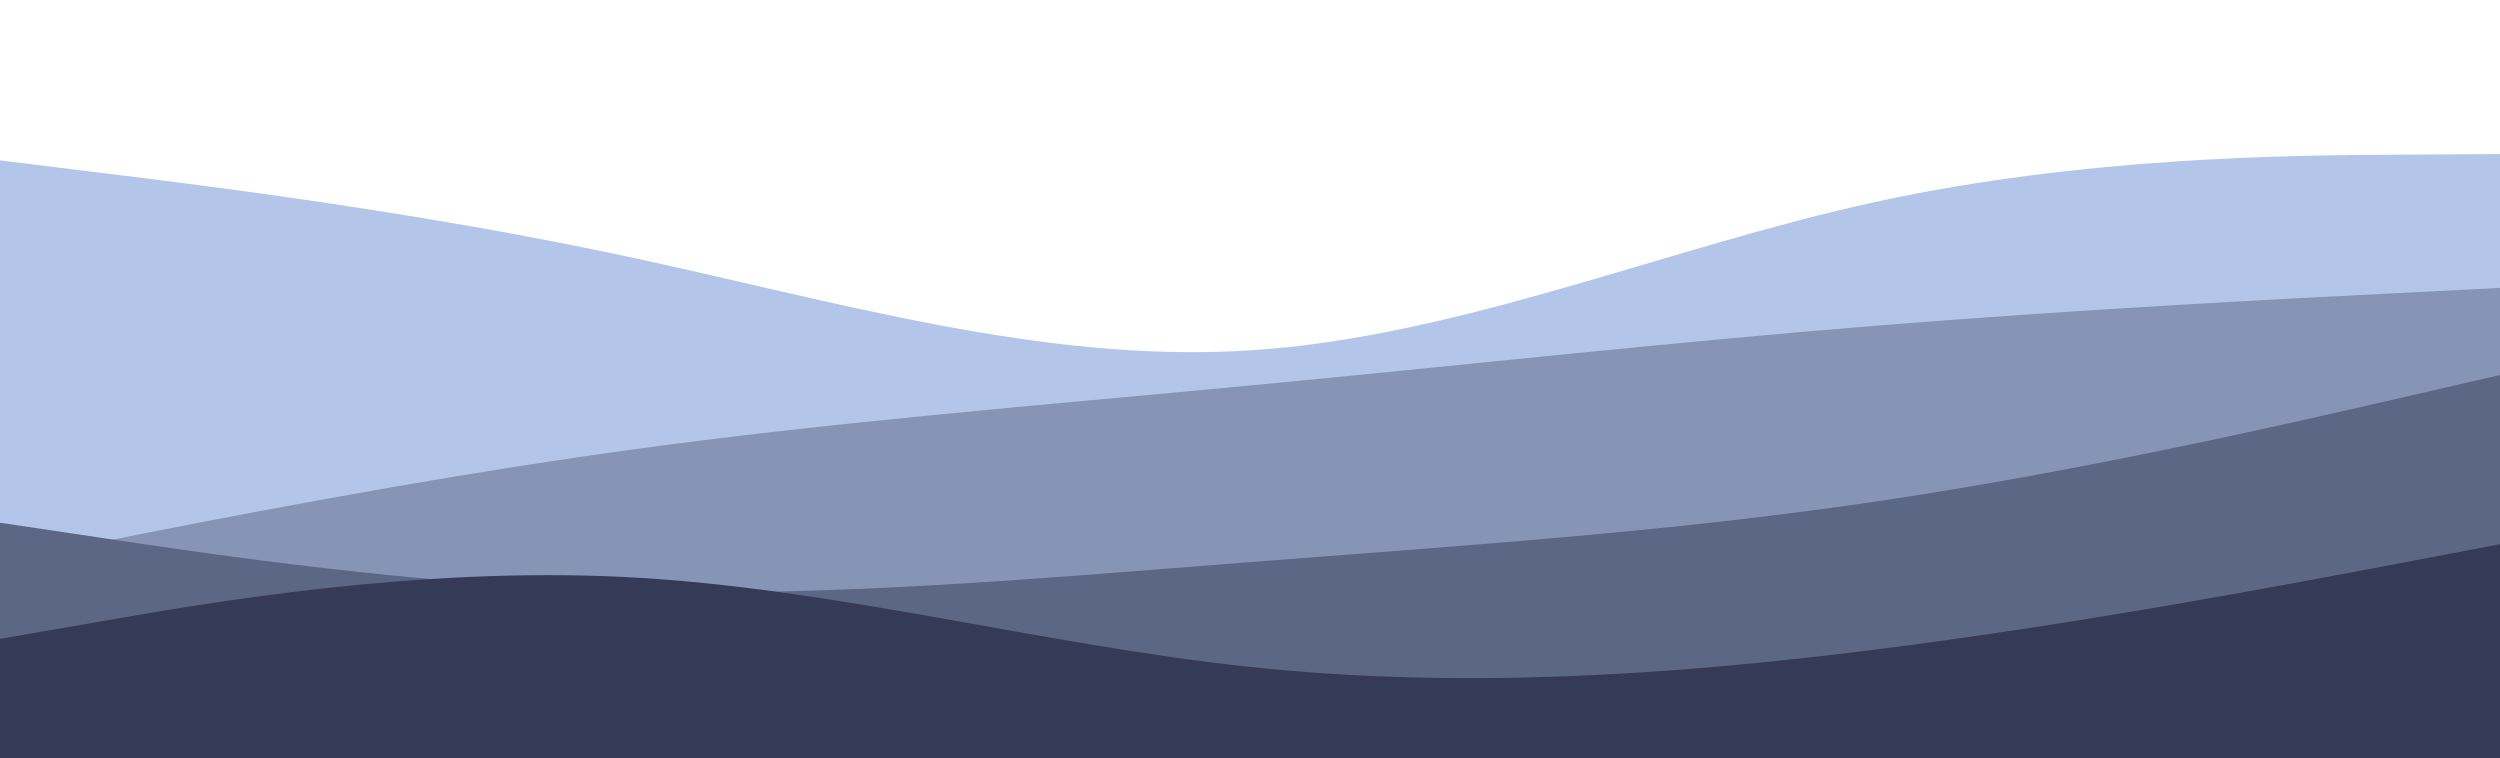
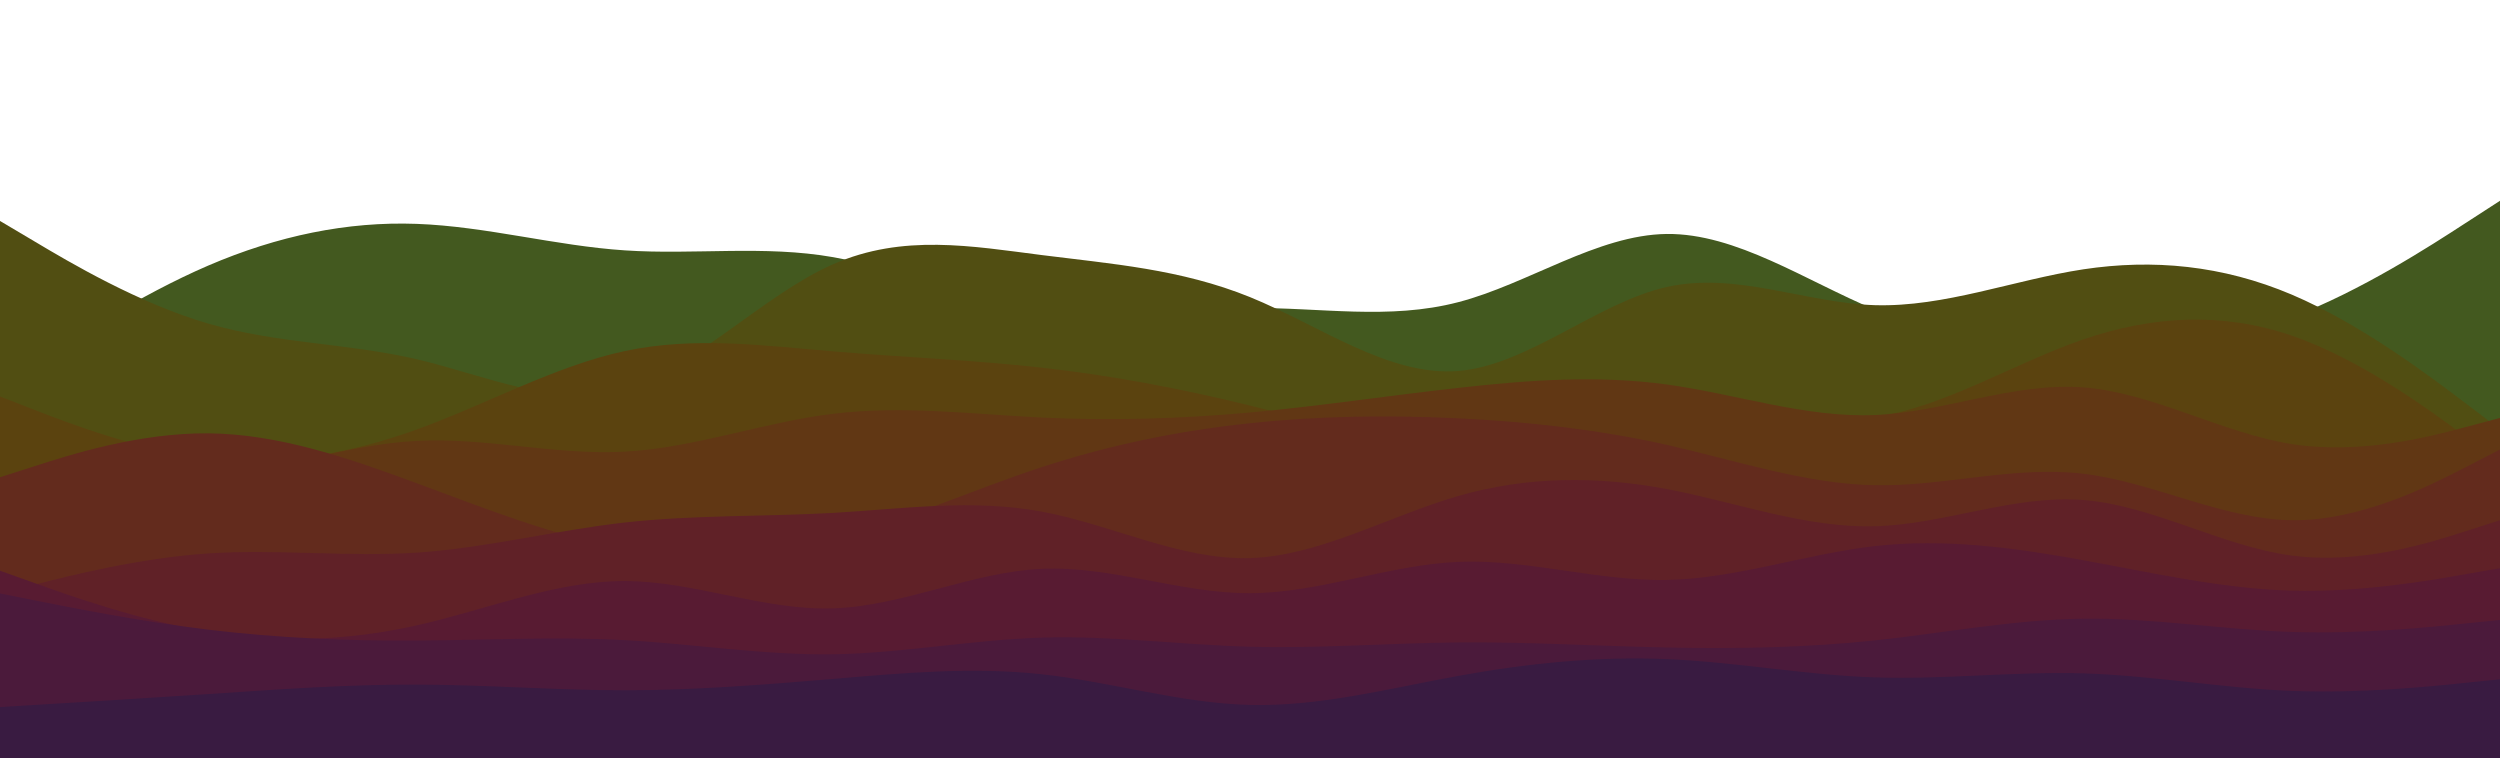
<svg xmlns="http://www.w3.org/2000/svg" id="visual" viewBox="0 0 1980 600" width="1980" height="600" version="1.1">
-   <path d="M0 127L82.5 137.2C165 147.3 330 167.7 495 202.8C660 238 825 288 990 277.5C1155 267 1320 196 1485 160C1650 124 1815 123 1897.5 122.5L1980 122L1980 601L1897.5 601C1815 601 1650 601 1485 601C1320 601 1155 601 990 601C825 601 660 601 495 601C330 601 165 601 82.5 601L0 601Z" fill="#b3c6e9" />
-   <path d="M0 445L82.5 428.7C165 412.3 330 379.7 495 356.8C660 334 825 321 990 305.3C1155 289.7 1320 271.3 1485 258C1650 244.7 1815 236.3 1897.5 232.2L1980 228L1980 601L1897.5 601C1815 601 1650 601 1485 601C1320 601 1155 601 990 601C825 601 660 601 495 601C330 601 165 601 82.5 601L0 601Z" fill="#8695b6" />
-   <path d="M0 414L82.5 426.3C165 438.7 330 463.3 495 468.2C660 473 825 458 990 445.2C1155 432.3 1320 421.7 1485 397.3C1650 373 1815 335 1897.5 316L1980 297L1980 601L1897.5 601C1815 601 1650 601 1485 601C1320 601 1155 601 990 601C825 601 660 601 495 601C330 601 165 601 82.5 601L0 601Z" fill="#5c6685" />
-   <path d="M0 506L82.5 491.7C165 477.3 330 448.7 495 457C660 465.3 825 510.7 990 528.2C1155 545.7 1320 535.3 1485 514.5C1650 493.7 1815 462.3 1897.5 446.7L1980 431L1980 601L1897.5 601C1815 601 1650 601 1485 601C1320 601 1155 601 990 601C825 601 660 601 495 601C330 601 165 601 82.5 601L0 601Z" fill="#353b56" />
+   <path d="M0 306L27.5 288C55 270 110 234 165 210.3C220 186.7 275 175.3 330 177.3C385 179.3 440 194.7 495 198.3C550 202 605 194 660 203.7C715 213.3 770 240.7 825 248.5C880 256.3 935 244.7 990 244C1045 243.3 1100 253.7 1155 239.3C1210 225 1265 186 1320 185.3C1375 184.7 1430 222.3 1485 245.3C1540 268.3 1595 276.7 1650 277.7C1705 278.7 1760 272.3 1815 251.3C1870 230.3 1925 194.7 1952.5 176.8L1980 159L1980 601L1952.5 601C1925 601 1870 601 1815 601C1760 601 1705 601 1650 601C1595 601 1540 601 1485 601C1430 601 1375 601 1320 601C1265 601 1210 601 1155 601C1100 601 1045 601 990 601C935 601 880 601 825 601C770 601 715 601 660 601C605 601 550 601 495 601C440 601 385 601 330 601C275 601 220 601 165 601C110 601 55 601 27.5 601L0 601Z" fill="#43591f" />
+   <path d="M0 175L27.5 191.3C55 207.7 110 240.3 165 256.3C220 272.3 275 271.7 330 284.5C385 297.3 440 323.7 495 307.7C550 291.7 605 233.3 660 209.2C715 185 770 195 825 202C880 209 935 213 990 235.3C1045 257.7 1100 298.3 1155 293.8C1210 289.3 1265 239.7 1320 227.3C1375 215 1430 240 1485 241.7C1540 243.3 1595 221.7 1650 213.3C1705 205 1760 210 1815 233.3C1870 256.7 1925 298.3 1952.5 319.2L1980 340L1980 601L1952.5 601C1925 601 1870 601 1815 601C1760 601 1705 601 1650 601C1595 601 1540 601 1485 601C1430 601 1375 601 1320 601C1265 601 1210 601 1155 601C1100 601 1045 601 990 601C935 601 880 601 825 601C770 601 715 601 660 601C605 601 550 601 495 601C440 601 385 601 330 601C275 601 220 601 165 601C110 601 55 601 27.5 601L0 601Z" fill="#514e12" />
+   <path d="M0 314L27.5 324.7C55 335.3 110 356.7 165 362.8C220 369 275 360 330 340.2C385 320.3 440 289.7 495 278C550 266.3 605 273.7 660 278.3C715 283 770 285 825 291.2C880 297.3 935 307.7 990 321.2C1045 334.7 1100 351.3 1155 348.5C1210 345.7 1265 323.3 1320 321.5C1375 319.7 1430 338.3 1485 330.3C1540 322.3 1595 287.7 1650 268.8C1705 250 1760 247 1815 265.8C1870 284.7 1925 325.3 1952.5 345.7L1980 366L1980 601L1952.5 601C1925 601 1870 601 1815 601C1760 601 1705 601 1650 601C1595 601 1540 601 1485 601C1430 601 1375 601 1320 601C1265 601 1210 601 1155 601C1100 601 1045 601 990 601C935 601 880 601 825 601C770 601 715 601 660 601C605 601 550 601 495 601C440 601 385 601 330 601C275 601 220 601 165 601C110 601 55 601 27.5 601L0 601Z" fill="#5b430f" />
+   <path d="M0 378L27.5 380.3C55 382.7 110 387.3 165 379.7C220 372 275 352 330 349.2C385 346.3 440 360.7 495 357.7C550 354.7 605 334.3 660 327.7C715 321 770 328 825 330.7C880 333.3 935 331.7 990 326.7C1045 321.7 1100 313.3 1155 307.2C1210 301 1265 297 1320 304.5C1375 312 1430 331 1485 328.7C1540 326.3 1595 302.7 1650 306.8C1705 311 1760 343 1815 351.7C1870 360.3 1925 345.7 1952.5 338.3L1980 331L1980 601L1952.5 601C1925 601 1870 601 1815 601C1760 601 1705 601 1650 601C1595 601 1540 601 1485 601C1430 601 1375 601 1320 601C1265 601 1210 601 1155 601C1100 601 1045 601 990 601C935 601 880 601 825 601C770 601 715 601 660 601C605 601 550 601 495 601C440 601 385 601 330 601C275 601 220 601 165 601C110 601 55 601 27.5 601L0 601Z" fill="#613714" />
+   <path d="M0 378L27.5 369.2C55 360.3 110 342.7 165 343.2C220 343.7 275 362.3 330 382.7C385 403 440 425 495 434.5C550 444 605 441 660 427C715 413 770 388 825 370C880 352 935 341 990 335.2C1045 329.3 1100 328.7 1155 331.3C1210 334 1265 340 1320 352.3C1375 364.7 1430 383.3 1485 384.3C1540 385.3 1595 368.7 1650 375.2C1705 381.7 1760 411.3 1815 412C1870 412.7 1925 384.3 1952.5 370.2L1980 356L1980 601L1952.5 601C1925 601 1870 601 1815 601C1760 601 1705 601 1650 601C1595 601 1540 601 1485 601C1430 601 1375 601 1320 601C1265 601 1210 601 1155 601C1100 601 1045 601 990 601C935 601 880 601 825 601C770 601 715 601 660 601C605 601 550 601 495 601C440 601 385 601 330 601C275 601 220 601 165 601C110 601 55 601 27.5 601L0 601Z" fill="#632b1d" />
+   <path d="M0 470L27.5 463C55 456 110 442 165 438.3C220 434.7 275 441.3 330 437.7C385 434 440 420 495 413.8C550 407.7 605 409.3 660 406.2C715 403 770 395 825 405.2C880 415.3 935 443.7 990 442C1045 440.3 1100 408.7 1155 392.8C1210 377 1265 377 1320 387.3C1375 397.7 1430 418.3 1485 416.8C1540 415.3 1595 391.7 1650 396C1705 400.3 1760 432.7 1815 440C1870 447.3 1925 429.7 1952.5 420.8L1980 412L1980 601L1952.5 601C1925 601 1870 601 1815 601C1760 601 1705 601 1650 601C1595 601 1540 601 1485 601C1430 601 1375 601 1320 601C1265 601 1210 601 1155 601C1100 601 1045 601 990 601C935 601 880 601 825 601C770 601 715 601 660 601C605 601 550 601 495 601C440 601 385 601 330 601C275 601 220 601 165 601C110 601 55 601 27.5 601L0 601Z" fill="#602127" />
+   <path d="M0 452L27.5 461.8C55 471.7 110 491.3 165 500.3C220 509.3 275 507.7 330 495.3C385 483 440 460 495 460.2C550 460.3 605 483.7 660 481.8C715 480 770 453 825 450.5C880 448 935 470 990 469.8C1045 469.7 1100 447.3 1155 445C1210 442.7 1265 460.3 1320 459.3C1375 458.3 1430 438.7 1485 432.5C1540 426.3 1595 433.7 1650 443.7C1705 453.7 1760 466.3 1815 467.8C1870 469.3 1925 459.7 1952.5 454.8L1980 450L1980 601L1952.5 601C1925 601 1870 601 1815 601C1760 601 1705 601 1650 601C1595 601 1540 601 1485 601C1430 601 1375 601 1320 601C1265 601 1210 601 1155 601C1100 601 1045 601 990 601C935 601 880 601 825 601C770 601 715 601 660 601C605 601 550 601 495 601C440 601 385 601 330 601C275 601 220 601 165 601C110 601 55 601 27.5 601L0 601Z" fill="#581b32" />
+   <path d="M0 470L27.5 475.5C55 481 110 492 165 498.7C220 505.3 275 507.7 330 507.3C385 507 440 504 495 507C550 510 605 519 660 518.2C715 517.3 770 506.7 825 505C880 503.3 935 510.7 990 512.2C1045 513.7 1100 509.3 1155 508.8C1210 508.3 1265 511.7 1320 512.8C1375 514 1430 513 1485 507.2C1540 501.3 1595 490.7 1650 490C1705 489.3 1760 498.7 1815 500.5C1870 502.3 1925 496.7 1952.5 493.8L1980 491L1980 601L1952.5 601C1925 601 1870 601 1815 601C1760 601 1705 601 1650 601C1595 601 1540 601 1485 601C1430 601 1375 601 1320 601C1265 601 1210 601 1155 601C1100 601 1045 601 990 601C935 601 880 601 825 601C770 601 715 601 660 601C605 601 550 601 495 601C440 601 385 601 330 601C275 601 220 601 165 601C110 601 55 601 27.5 601L0 601Z" fill="#4b1a3b" />
+   <path d="M0 560L27.5 558.3C55 556.7 110 553.3 165 549.7C220 546 275 542 330 542.2C385 542.3 440 546.7 495 546.7C550 546.7 605 542.3 660 537.7C715 533 770 528 825 534C880 540 935 557 990 558.3C1045 559.7 1100 545.3 1155 535.3C1210 525.3 1265 519.7 1320 522C1375 524.3 1430 534.7 1485 536.5C1540 538.3 1595 531.7 1650 533.3C1705 535 1760 545 1815 547.2C1870 549.3 1925 543.7 1952.5 540.8L1980 538L1980 601L1952.5 601C1925 601 1870 601 1815 601C1760 601 1705 601 1650 601C1595 601 1540 601 1485 601C1430 601 1375 601 1320 601C1265 601 1210 601 1155 601C1100 601 1045 601 990 601C935 601 880 601 825 601C770 601 715 601 660 601C605 601 550 601 495 601C440 601 385 601 330 601C275 601 220 601 165 601C110 601 55 601 27.5 601L0 601Z" fill="#391b41" />
</svg>
